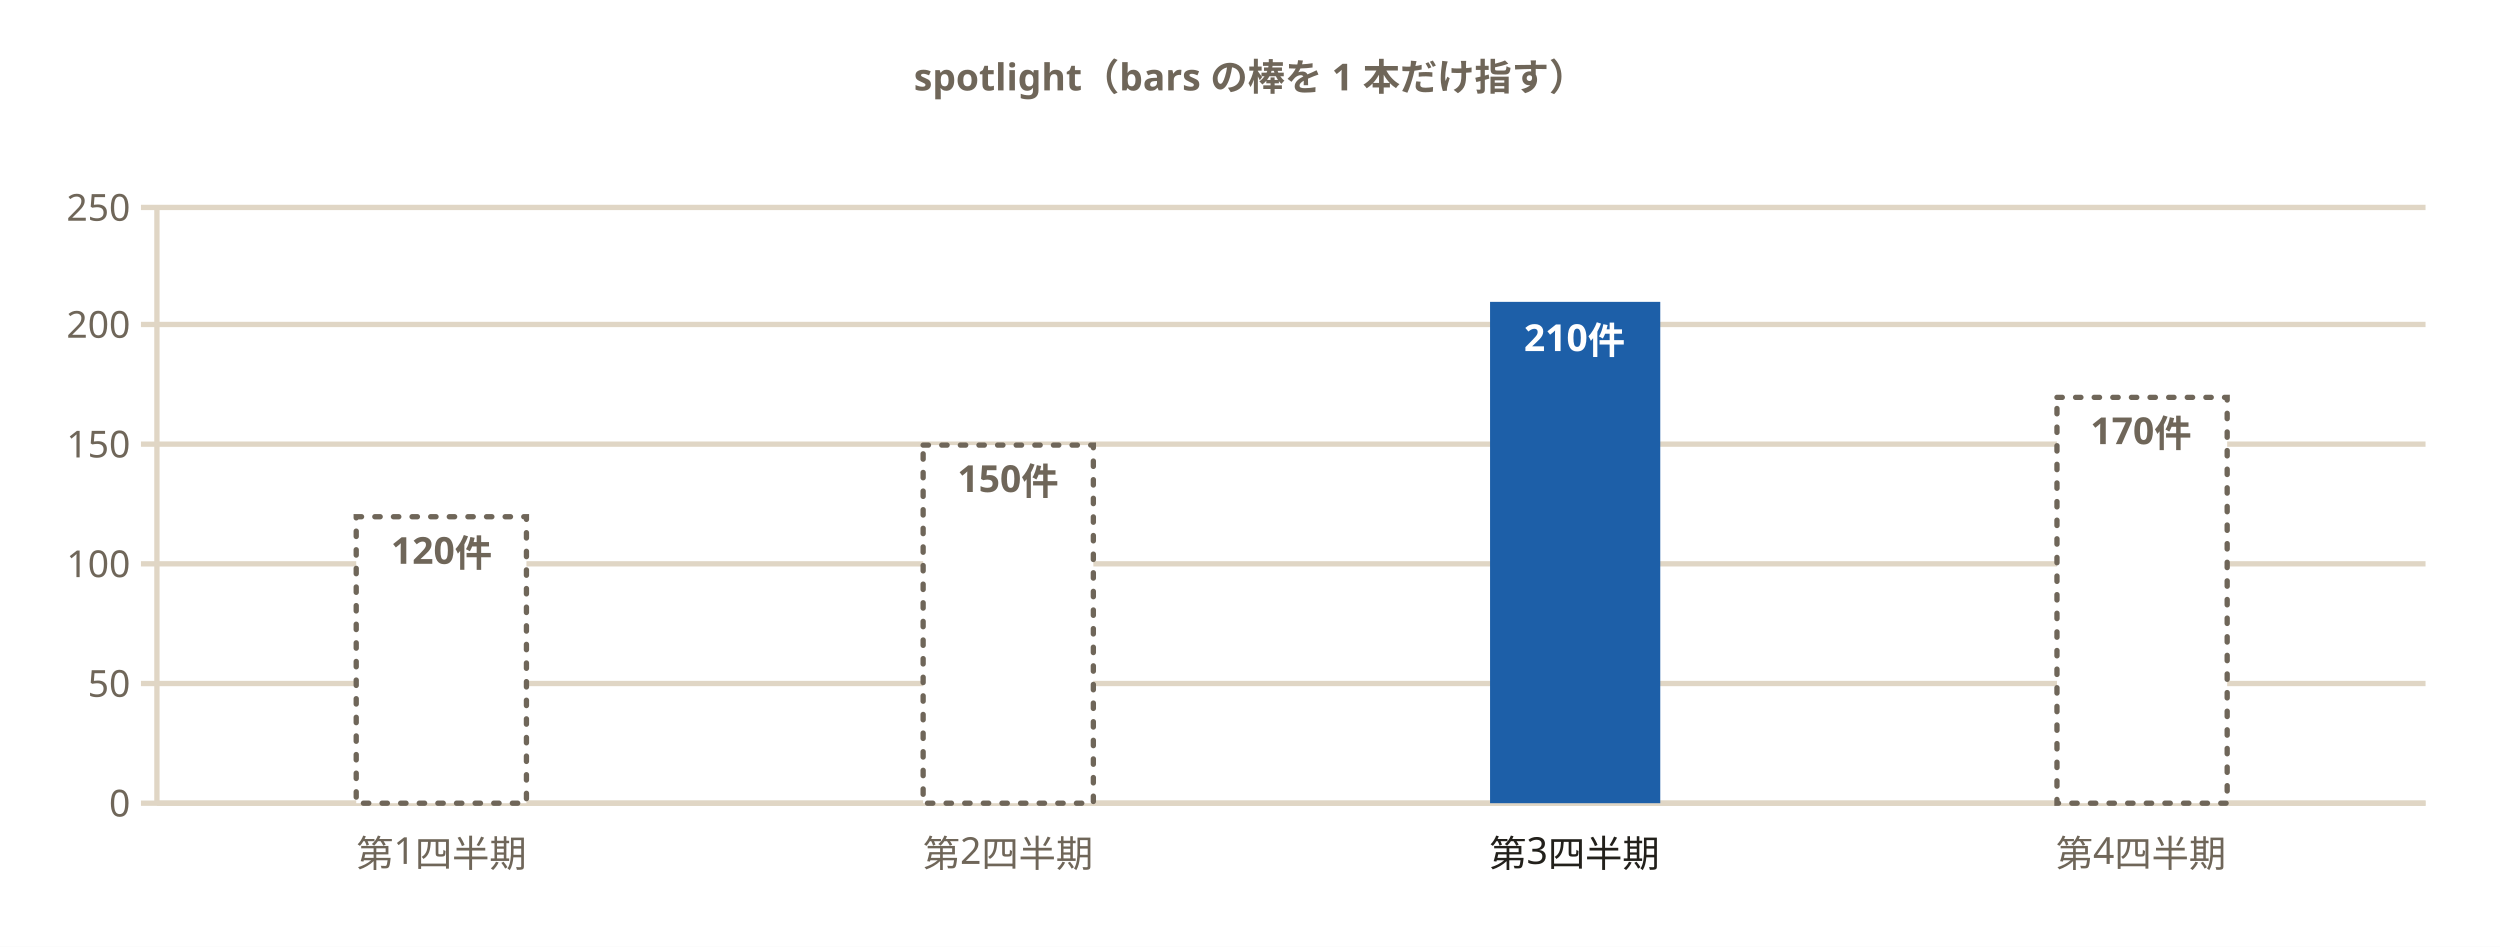
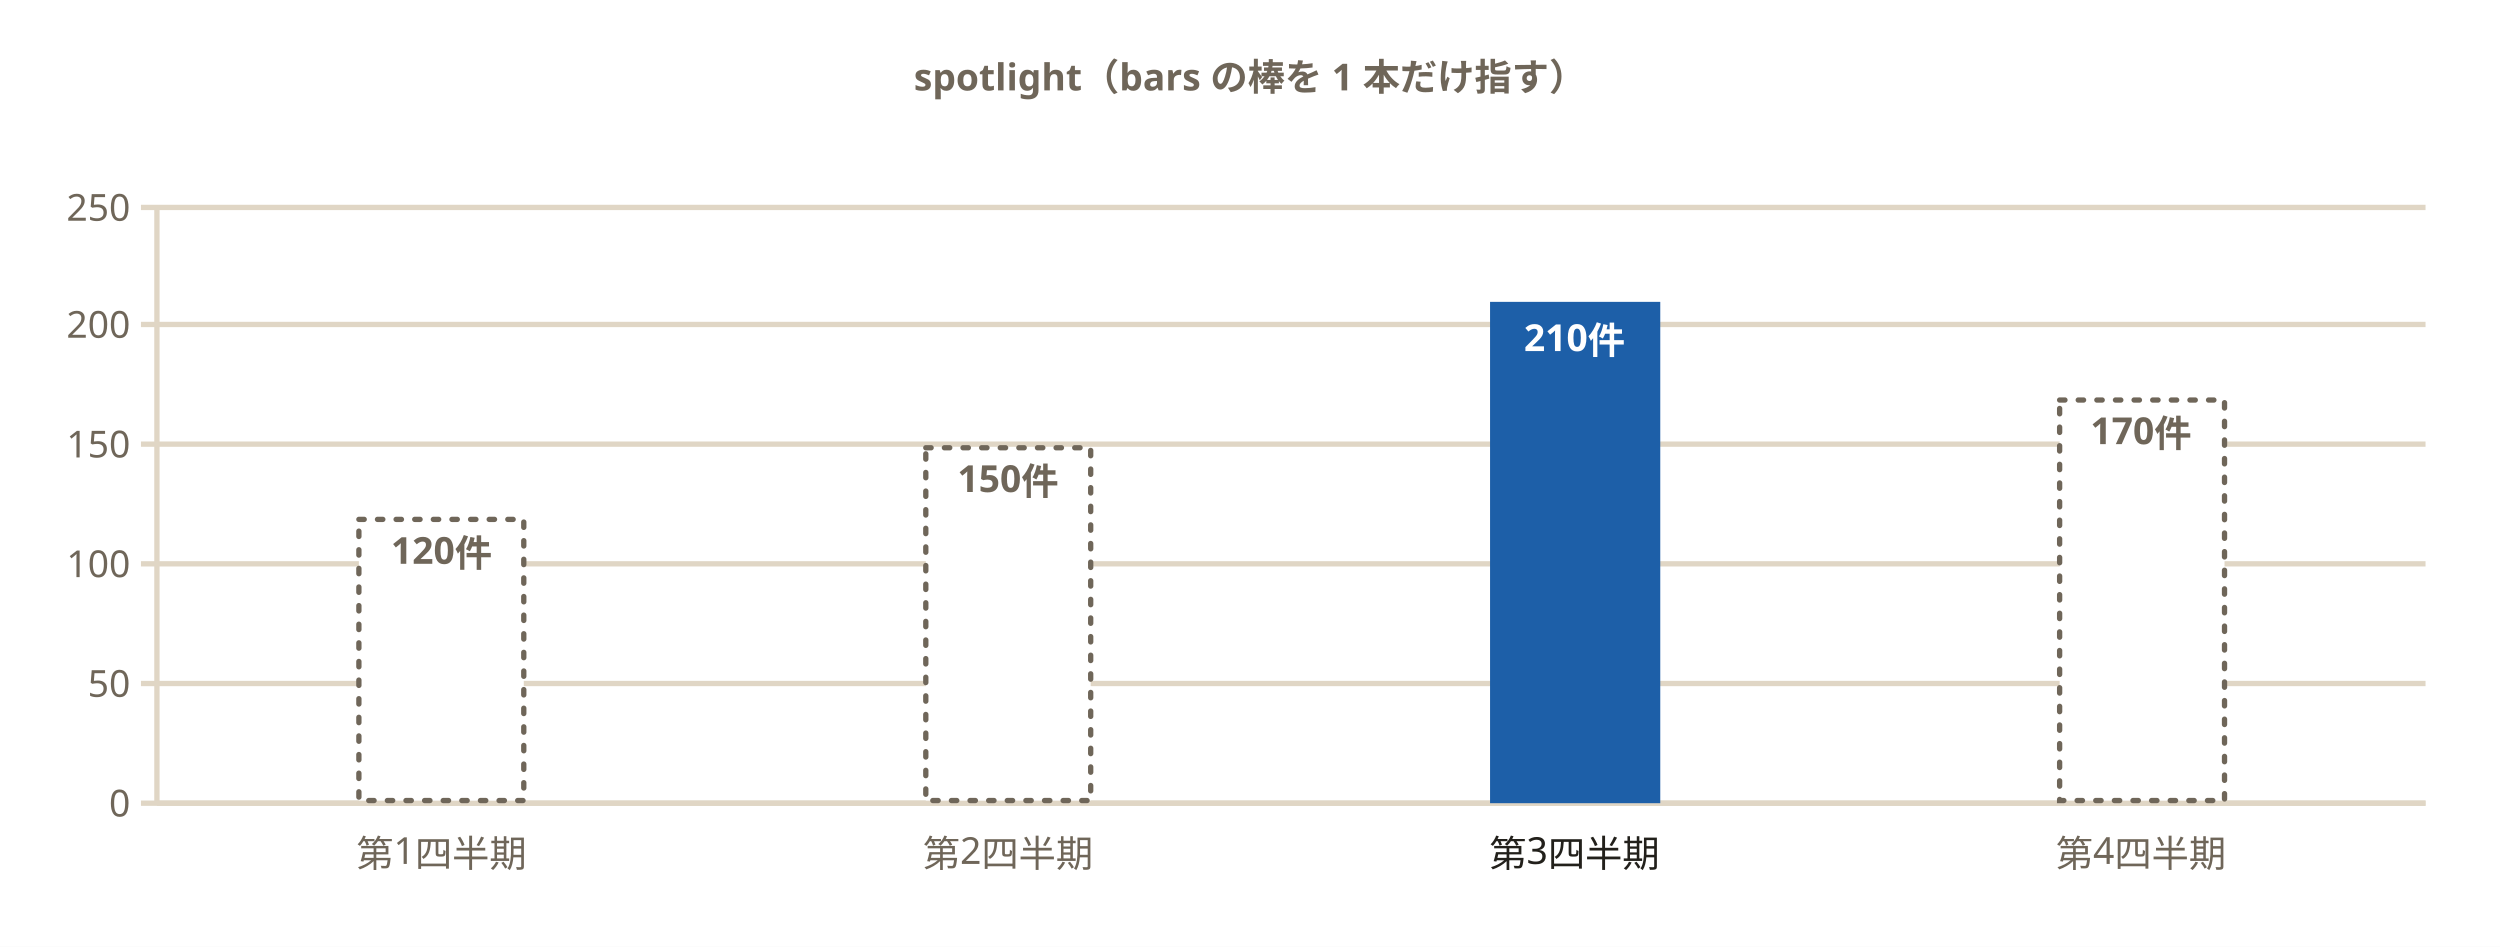
<svg xmlns="http://www.w3.org/2000/svg" width="940" height="356" viewBox="0 0 940 356" role="img" aria-labelledby="svg-title">
  <style>
    text { font-family: 'Hiragino Sans','Hiragino Kaku Gothic ProN','Yu Gothic','YuGothic',Meiryo,'Noto Sans JP',sans-serif; }
    .emoji { font-family: 'Noto Color Emoji','Segoe UI Emoji',sans-serif; }
  </style>
  <rect x="0" y="0" width="940" height="356" fill="#ffffff" />
  <text x="470" y="34" text-anchor="middle" font-size="14" font-weight="700" fill="#6f6659">spotlight（bars の棒を 1 本だけ指す）</text>
  <path d="M53,302 L912,302" fill="none" stroke="#e0d6c5" stroke-width="2" />
  <path d="M53,257 L912,257" fill="none" stroke="#e0d6c5" stroke-width="2" />
  <path d="M53,212 L912,212" fill="none" stroke="#e0d6c5" stroke-width="2" />
  <path d="M53,167 L912,167" fill="none" stroke="#e0d6c5" stroke-width="2" />
  <path d="M53,122 L912,122" fill="none" stroke="#e0d6c5" stroke-width="2" />
  <path d="M53,78 L912,78" fill="none" stroke="#e0d6c5" stroke-width="2" />
  <path d="M59,78 L59,302" fill="none" stroke="#e0d6c5" stroke-width="2" />
  <path d="M59,302 L912,302" fill="none" stroke="#e0d6c5" stroke-width="2" />
-   <path d="M133.94,194.29 H197.94 V302 H133.94 Z" fill="#ffffff" stroke="#6f6659" stroke-width="2" stroke-dasharray="2,5" stroke-linecap="round" />
-   <path d="M347.1,167.36 H411.1 V302 H347.1 Z" fill="#ffffff" stroke="#6f6659" stroke-width="2" stroke-dasharray="2,5" stroke-linecap="round" />
+   <path d="M134.94,195.29 H196.94 V301 H134.94 Z" fill="#ffffff" stroke="#6f6659" stroke-width="2" stroke-dasharray="2,5" stroke-linecap="round" />
+   <path d="M348.1,168.36 H410.1 V301 H348.1 Z" fill="#ffffff" stroke="#6f6659" stroke-width="2" stroke-dasharray="2,5" stroke-linecap="round" />
  <path d="M560.26,113.5 H624.26 V302 H560.26 Z" fill="#1d5fa8" />
-   <path d="M773.42,149.41 H837.42 V302 H773.42 Z" fill="#ffffff" stroke="#6f6659" stroke-width="2" stroke-dasharray="2,5" stroke-linecap="round" />
+   <path d="M774.42,150.41 H836.42 V301 H774.42 Z" fill="#ffffff" stroke="#6f6659" stroke-width="2" stroke-dasharray="2,5" stroke-linecap="round" />
  <text x="49" y="307" text-anchor="end" font-size="14" fill="#6f6659">0</text>
  <text x="49" y="262" text-anchor="end" font-size="14" fill="#6f6659">50</text>
  <text x="49" y="217" text-anchor="end" font-size="14" fill="#6f6659">100</text>
  <text x="49" y="172" text-anchor="end" font-size="14" fill="#6f6659">150</text>
  <text x="49" y="127" text-anchor="end" font-size="14" fill="#6f6659">200</text>
  <text x="49" y="83" text-anchor="end" font-size="14" fill="#6f6659">250</text>
  <text x="166" y="326" text-anchor="middle" font-size="14" fill="#6f6659">第1四半期</text>
  <text x="166" y="212" text-anchor="middle" font-size="14" font-weight="700" fill="#6f6659">120件</text>
  <text x="379" y="326" text-anchor="middle" font-size="14" fill="#6f6659">第2四半期</text>
  <text x="379" y="185" text-anchor="middle" font-size="14" font-weight="700" fill="#6f6659">150件</text>
  <text x="592" y="326" text-anchor="middle" font-size="14" fill="#22201b">第3四半期</text>
  <text x="592" y="132" text-anchor="middle" font-size="14" font-weight="700" fill="#ffffff">210件</text>
  <text x="805" y="326" text-anchor="middle" font-size="14" fill="#6f6659">第4四半期</text>
  <text x="805" y="167" text-anchor="middle" font-size="14" font-weight="700" fill="#6f6659">170件</text>
</svg>
